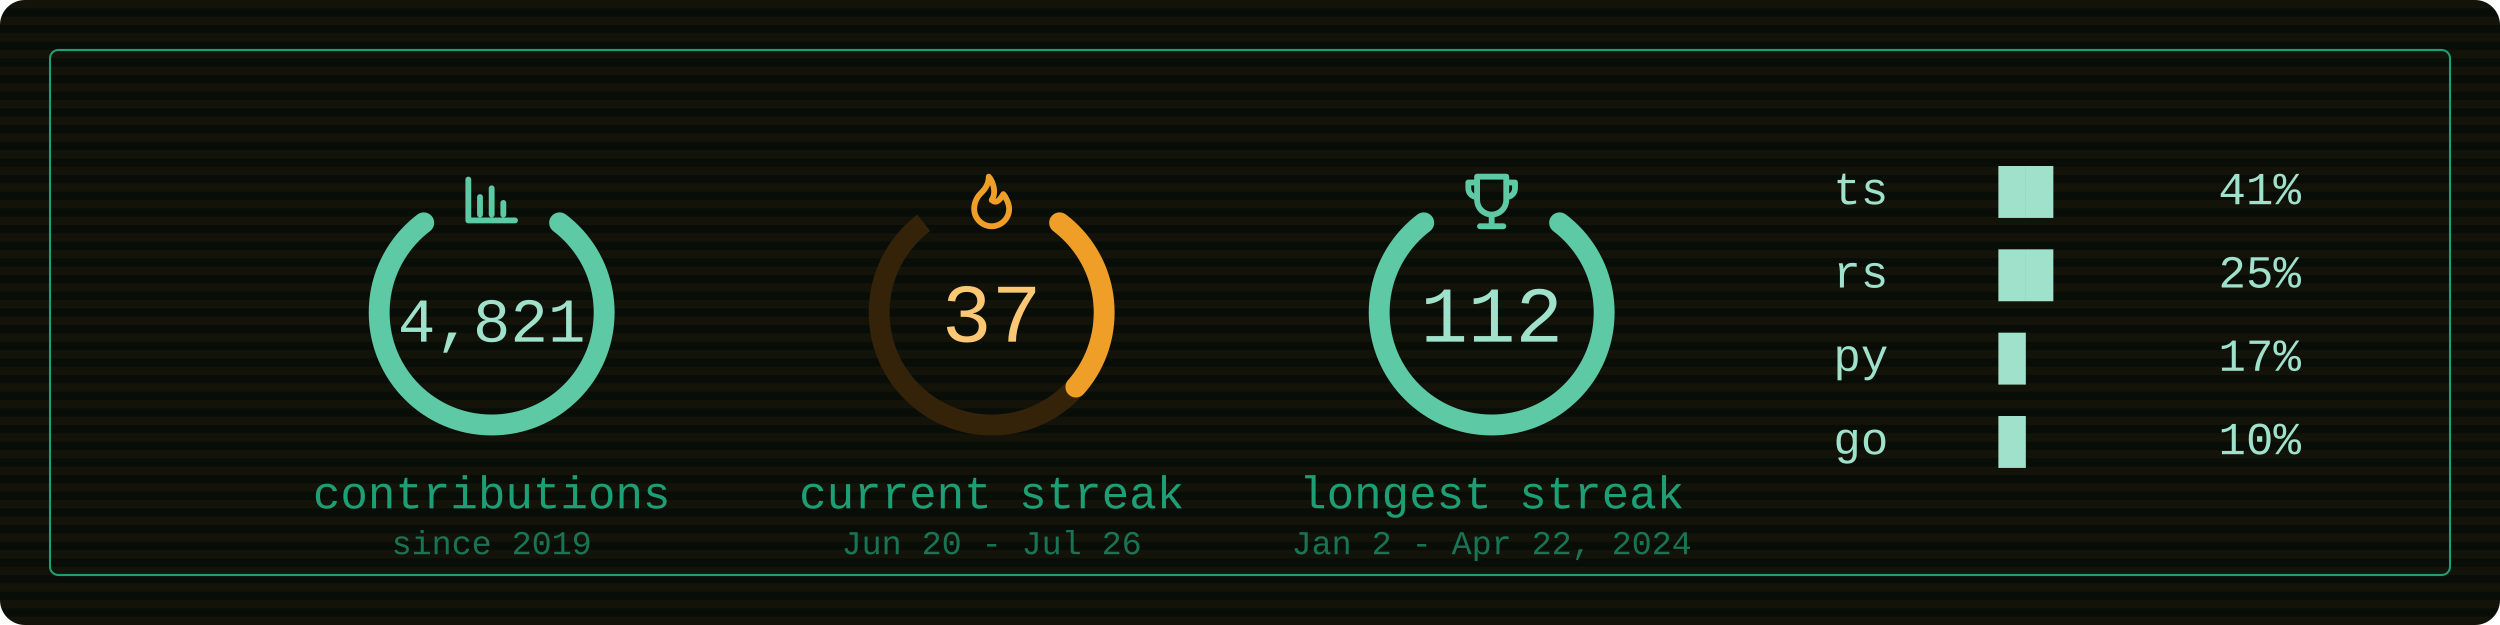
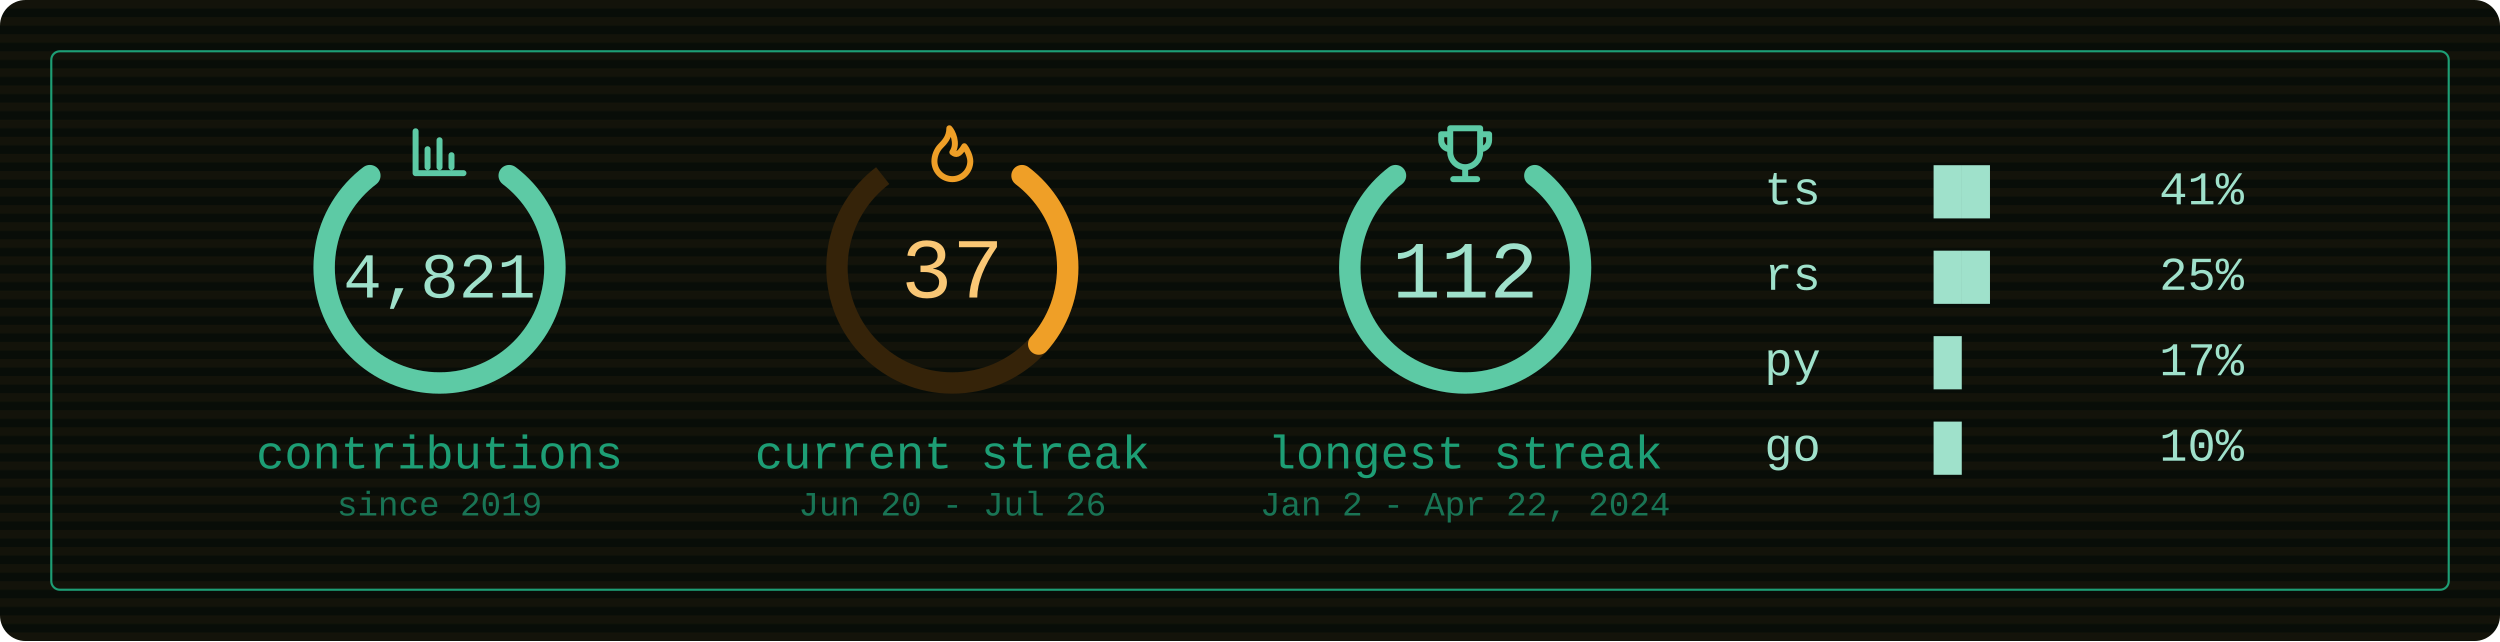
- <svg xmlns="http://www.w3.org/2000/svg" width="600" height="150" viewBox="0 0 600 150" role="img" aria-label="example: 4,821 contributions, 37 current streak, 112 longest streak" font-family="ui-monospace, SFMono-Regular, 'SF Mono', Menlo, Consolas, 'Liberation Mono', monospace">
+ <svg xmlns="http://www.w3.org/2000/svg" width="585" height="150" viewBox="0 0 585 150" role="img" aria-label="example: 4,821 contributions, 37 current streak, 112 longest streak" font-family="ui-monospace, SFMono-Regular, 'SF Mono', Menlo, Consolas, 'Liberation Mono', monospace">
  <style>@keyframes draw-0{from{stroke-dashoffset:134.65}to{stroke-dashoffset:-17.5}}.r0{animation:draw-0 0.9s cubic-bezier(0.22, 1, 0.36, 1) 0s both}@keyframes draw-1{from{stroke-dashoffset:44.48}to{stroke-dashoffset:-17.5}}.r1{animation:draw-1 0.9s cubic-bezier(0.22, 1, 0.36, 1) 0.12s both}@keyframes draw-2{from{stroke-dashoffset:134.65}to{stroke-dashoffset:-17.5}}.r2{animation:draw-2 0.9s cubic-bezier(0.22, 1, 0.36, 1) 0.24s both}@media (prefers-reduced-motion:reduce){.ring-progress{animation:none}}</style>
  <defs>
    <pattern id="scanlines" width="4" height="4" patternUnits="userSpaceOnUse">
      <rect width="4" height="2" fill="#EF9F27" opacity="0.05" />
    </pattern>
  </defs>
-   <rect width="600" height="150" rx="6" fill="#080D08" />
-   <rect width="600" height="150" rx="6" fill="url(#scanlines)" />
-   <rect x="12" y="12" width="576" height="126" rx="2" fill="none" stroke="#1D9E75" stroke-width="0.5" />
-   <circle cx="118" cy="75" r="27" fill="none" stroke-width="5" stroke="#142c24" stroke-dasharray="134.65 35" stroke-dashoffset="-17.5" transform="rotate(-90 118 75)" />
-   <circle cx="118" cy="75" r="27" fill="none" stroke-width="5" stroke="#5DCAA5" stroke-linecap="round" stroke-dasharray="134.65 169.65" stroke-dashoffset="-17.5" transform="rotate(-90 118 75)" class="ring-progress r0" />
-   <g transform="translate(109.6 39.6) scale(0.7)" fill="none" stroke="#5DCAA5" stroke-width="2" stroke-linecap="round" stroke-linejoin="round">
+   <rect width="585" height="150" rx="6" fill="#080D08" />
+   <rect width="585" height="150" rx="6" fill="url(#scanlines)" />
+   <rect x="12" y="12" width="561" height="126" rx="2" fill="none" stroke="#1D9E75" stroke-width="0.5" />
+   <circle cx="102.85" cy="62.62" r="27" fill="none" stroke-width="5" stroke="#142c24" stroke-dasharray="134.65 35" stroke-dashoffset="-17.5" transform="rotate(-90 102.85 62.62)" />
+   <circle cx="102.85" cy="62.62" r="27" fill="none" stroke-width="5" stroke="#5DCAA5" stroke-linecap="round" stroke-dasharray="134.65 169.65" stroke-dashoffset="-17.5" transform="rotate(-90 102.85 62.62)" class="ring-progress r0" />
+   <g transform="translate(94.45 27.22) scale(0.7)" fill="none" stroke="#5DCAA5" stroke-width="2" stroke-linecap="round" stroke-linejoin="round">
    <path d="M4 19h16M4 19V5M8 17v-6M12 17v-9M16 17v-4" />
  </g>
-   <text x="118" y="82" text-anchor="middle" font-size="15" fill="#9FE1CB">4,821</text>
-   <text x="118" y="122" text-anchor="middle" font-size="11" fill="#1D9E75">contributions</text>
-   <text x="118" y="133" text-anchor="middle" font-size="8" fill="#1D9E75" opacity="0.7">since 2019</text>
-   <circle cx="238" cy="75" r="27" fill="none" stroke-width="5" stroke="#352309" stroke-dasharray="134.65 35" stroke-dashoffset="-17.5" transform="rotate(-90 238 75)" />
-   <circle cx="238" cy="75" r="27" fill="none" stroke-width="5" stroke="#EF9F27" stroke-linecap="round" stroke-dasharray="44.48 169.65" stroke-dashoffset="-17.5" transform="rotate(-90 238 75)" class="ring-progress r1" />
-   <g transform="translate(229.6 39.6) scale(0.7)" fill="none" stroke="#EF9F27" stroke-width="2" stroke-linecap="round" stroke-linejoin="round">
+   <text x="102.85" y="69.62" text-anchor="middle" font-size="15" fill="#9FE1CB">4,821</text>
+   <text x="102.85" y="109.62" text-anchor="middle" font-size="11" fill="#1D9E75">contributions</text>
+   <text x="102.85" y="120.62" text-anchor="middle" font-size="8" fill="#1D9E75" opacity="0.7">since 2019</text>
+   <circle cx="222.85" cy="62.62" r="27" fill="none" stroke-width="5" stroke="#352309" stroke-dasharray="134.65 35" stroke-dashoffset="-17.5" transform="rotate(-90 222.85 62.62)" />
+   <circle cx="222.85" cy="62.62" r="27" fill="none" stroke-width="5" stroke="#EF9F27" stroke-linecap="round" stroke-dasharray="44.48 169.65" stroke-dashoffset="-17.5" transform="rotate(-90 222.85 62.62)" class="ring-progress r1" />
+   <g transform="translate(214.45 27.22) scale(0.7)" fill="none" stroke="#EF9F27" stroke-width="2" stroke-linecap="round" stroke-linejoin="round">
    <path d="M12 12c2 -2.96 0 -7 -1 -8c0 3.038 -1.773 4.741 -3 6c-1.226 1.26 -2 3.24 -2 5a6 6 0 1 0 12 0c0 -1.532 -1.056 -3.94 -2 -5c-1.786 3 -2.791 3 -4 2z" />
  </g>
-   <text x="238" y="82" text-anchor="middle" font-size="20" fill="#FAC775">37</text>
-   <text x="238" y="122" text-anchor="middle" font-size="11" fill="#1D9E75">current streak</text>
-   <text x="238" y="133" text-anchor="middle" font-size="8" fill="#1D9E75" opacity="0.7">Jun 20 - Jul 26</text>
-   <circle cx="358" cy="75" r="27" fill="none" stroke-width="5" stroke="#142c24" stroke-dasharray="134.65 35" stroke-dashoffset="-17.5" transform="rotate(-90 358 75)" />
-   <circle cx="358" cy="75" r="27" fill="none" stroke-width="5" stroke="#5DCAA5" stroke-linecap="round" stroke-dasharray="134.65 169.65" stroke-dashoffset="-17.5" transform="rotate(-90 358 75)" class="ring-progress r2" />
-   <g transform="translate(349.6 39.6) scale(0.7)" fill="none" stroke="#5DCAA5" stroke-width="2" stroke-linecap="round" stroke-linejoin="round">
+   <text x="222.85" y="69.62" text-anchor="middle" font-size="20" fill="#FAC775">37</text>
+   <text x="222.85" y="109.62" text-anchor="middle" font-size="11" fill="#1D9E75">current streak</text>
+   <text x="222.85" y="120.62" text-anchor="middle" font-size="8" fill="#1D9E75" opacity="0.7">Jun 20 - Jul 26</text>
+   <circle cx="342.85" cy="62.62" r="27" fill="none" stroke-width="5" stroke="#142c24" stroke-dasharray="134.65 35" stroke-dashoffset="-17.5" transform="rotate(-90 342.85 62.62)" />
+   <circle cx="342.85" cy="62.62" r="27" fill="none" stroke-width="5" stroke="#5DCAA5" stroke-linecap="round" stroke-dasharray="134.65 169.65" stroke-dashoffset="-17.5" transform="rotate(-90 342.85 62.62)" class="ring-progress r2" />
+   <g transform="translate(334.45 27.22) scale(0.7)" fill="none" stroke="#5DCAA5" stroke-width="2" stroke-linecap="round" stroke-linejoin="round">
    <path d="M8 21h8M12 17v4M7 4h10v8a5 5 0 0 1 -10 0zM7 6H4v2a3 3 0 0 0 3 3M17 6h3v2a3 3 0 0 1 -3 3" />
  </g>
-   <text x="358" y="82" text-anchor="middle" font-size="19" fill="#9FE1CB">112</text>
-   <text x="358" y="122" text-anchor="middle" font-size="11" fill="#1D9E75">longest streak</text>
-   <text x="358" y="133" text-anchor="middle" font-size="8" fill="#1D9E75" opacity="0.7">Jan 2 - Apr 22, 2024</text>
-   <text x="440" y="49" font-size="11" fill="#9FE1CB" xml:space="preserve">ts    ██      41%</text>
-   <text x="440" y="69" font-size="11" fill="#9FE1CB" xml:space="preserve">rs    ██      25%</text>
-   <text x="440" y="89" font-size="11" fill="#9FE1CB" xml:space="preserve">py    █       17%</text>
-   <text x="440" y="109" font-size="11" fill="#9FE1CB" xml:space="preserve">go    █       10%</text>
+   <text x="342.85" y="69.62" text-anchor="middle" font-size="19" fill="#9FE1CB">112</text>
+   <text x="342.85" y="109.62" text-anchor="middle" font-size="11" fill="#1D9E75">longest streak</text>
+   <text x="342.85" y="120.62" text-anchor="middle" font-size="8" fill="#1D9E75" opacity="0.7">Jan 2 - Apr 22, 2024</text>
+   <text x="412.85" y="47.81" font-size="11" fill="#9FE1CB" xml:space="preserve">ts    ██      41%</text>
+   <text x="412.85" y="67.81" font-size="11" fill="#9FE1CB" xml:space="preserve">rs    ██      25%</text>
+   <text x="412.85" y="87.81" font-size="11" fill="#9FE1CB" xml:space="preserve">py    █       17%</text>
+   <text x="412.85" y="107.81" font-size="11" fill="#9FE1CB" xml:space="preserve">go    █       10%</text>
</svg>
